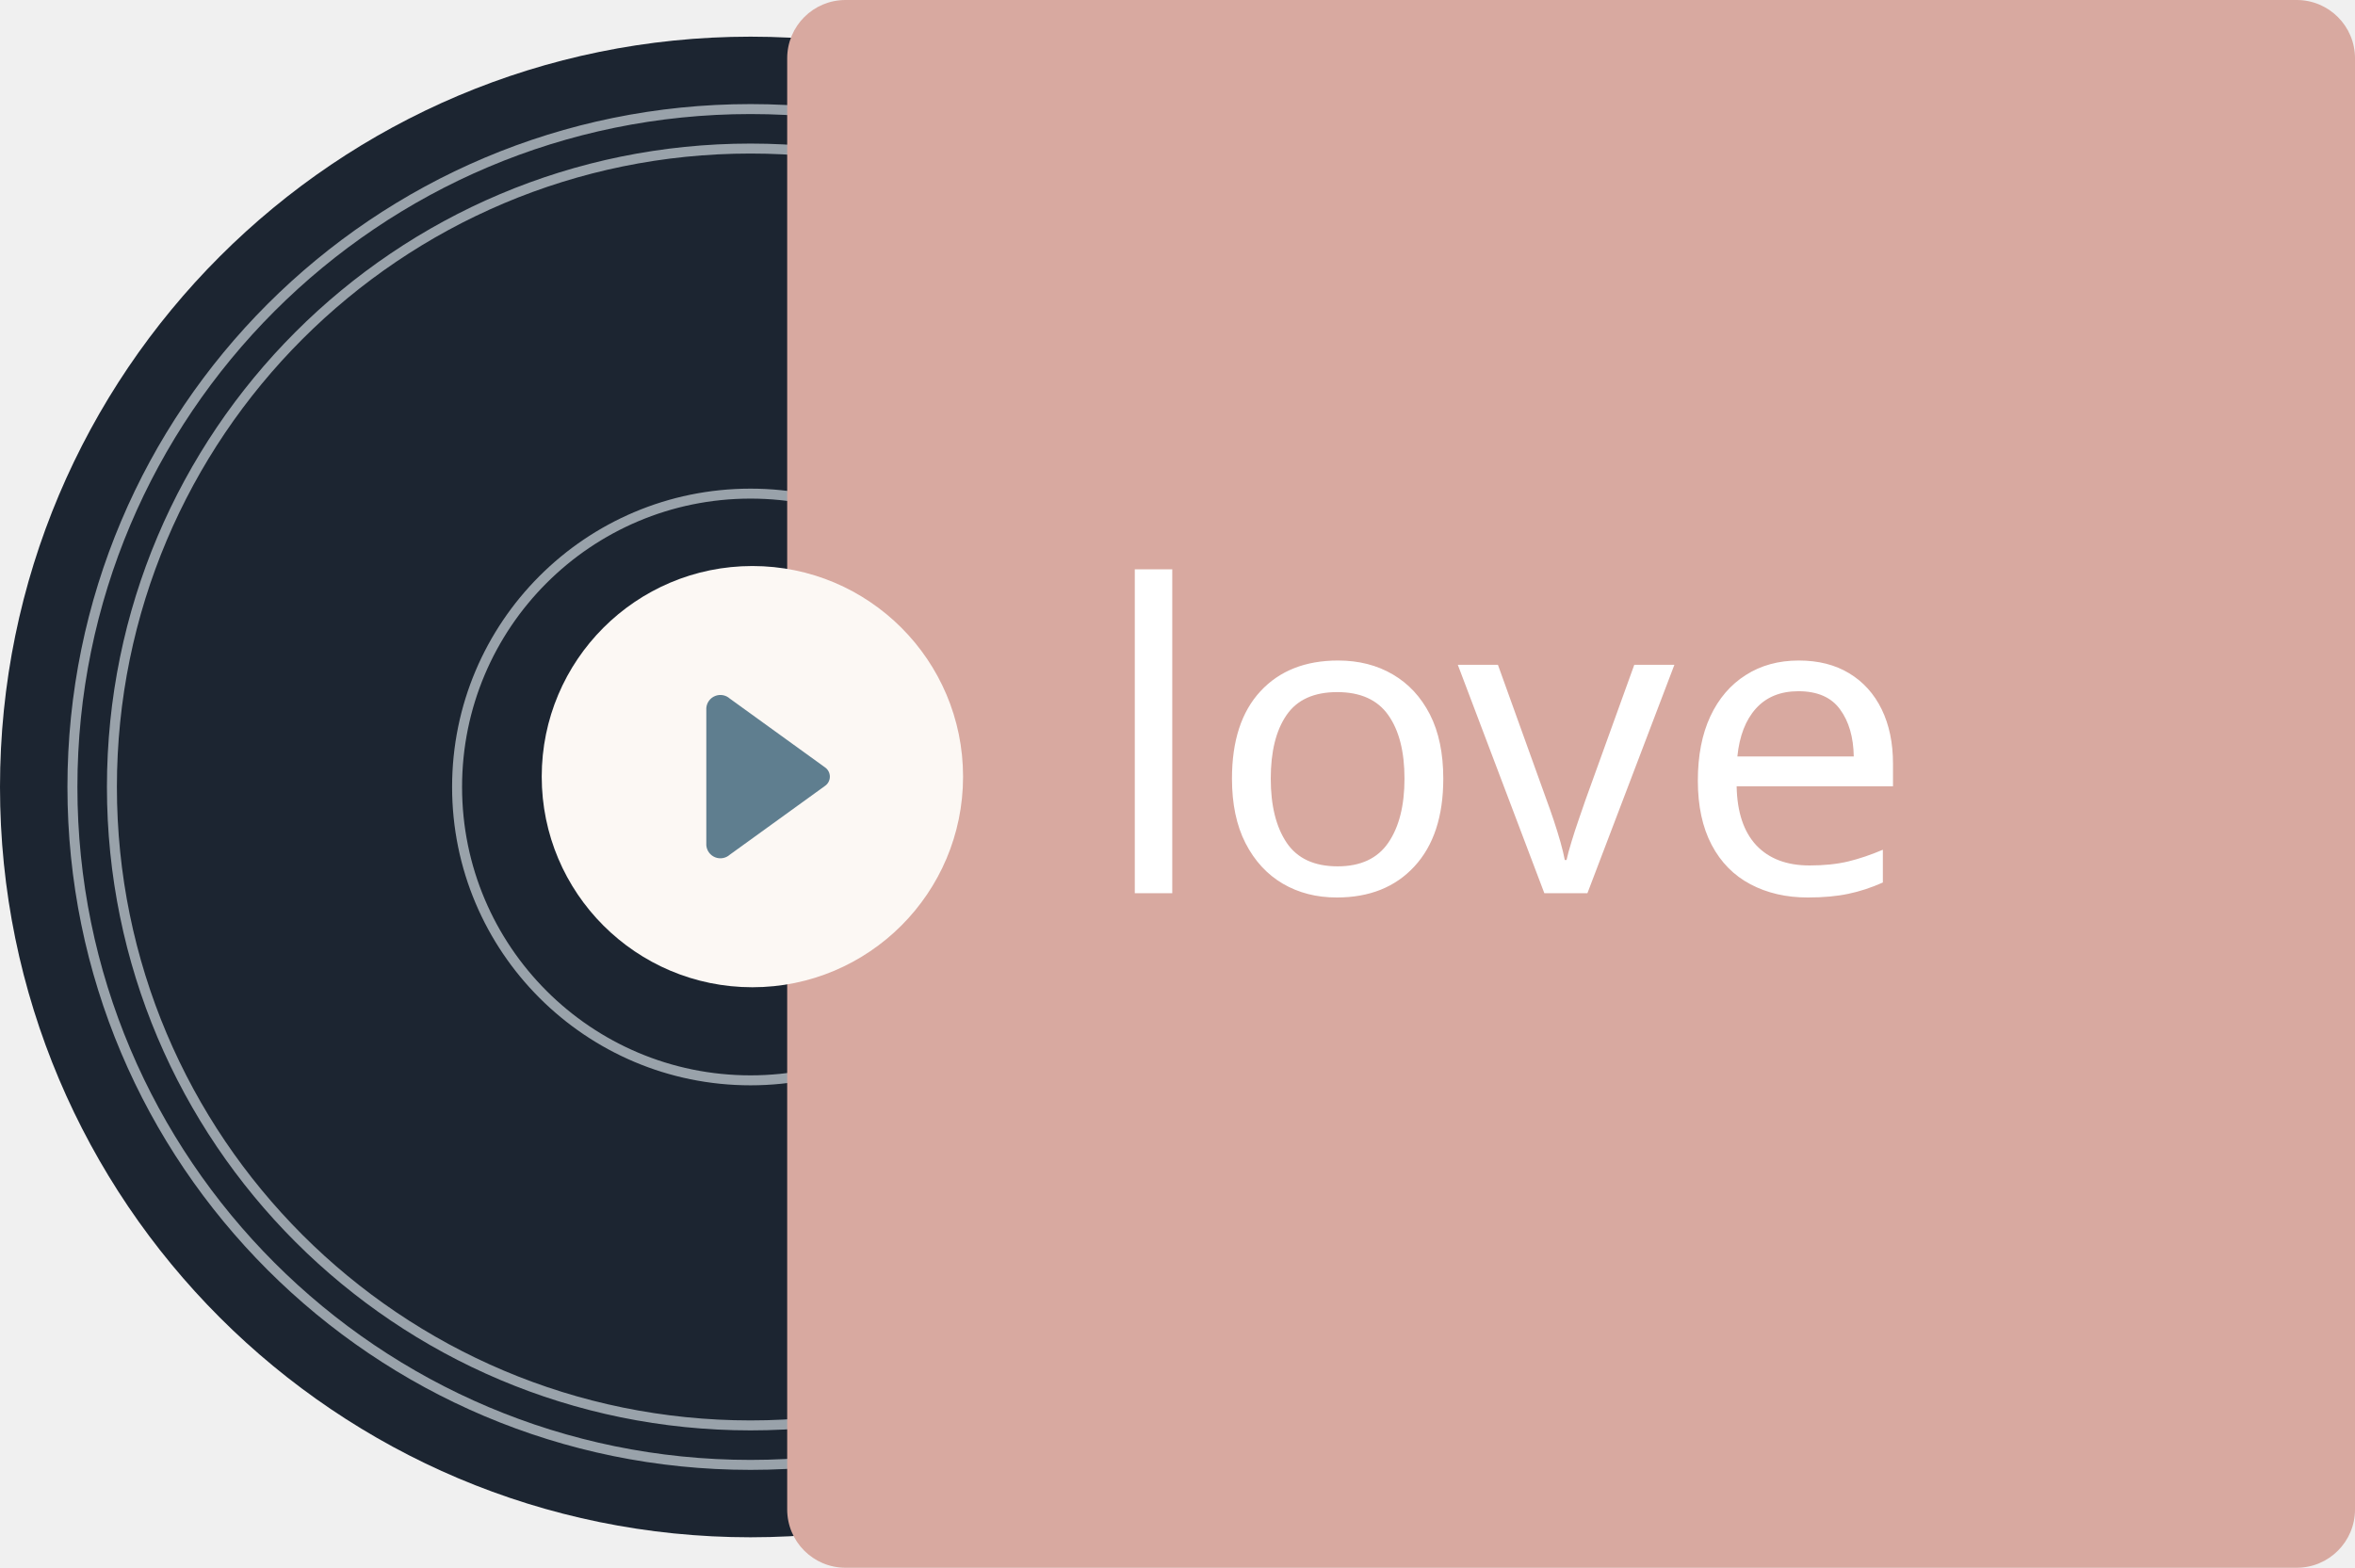
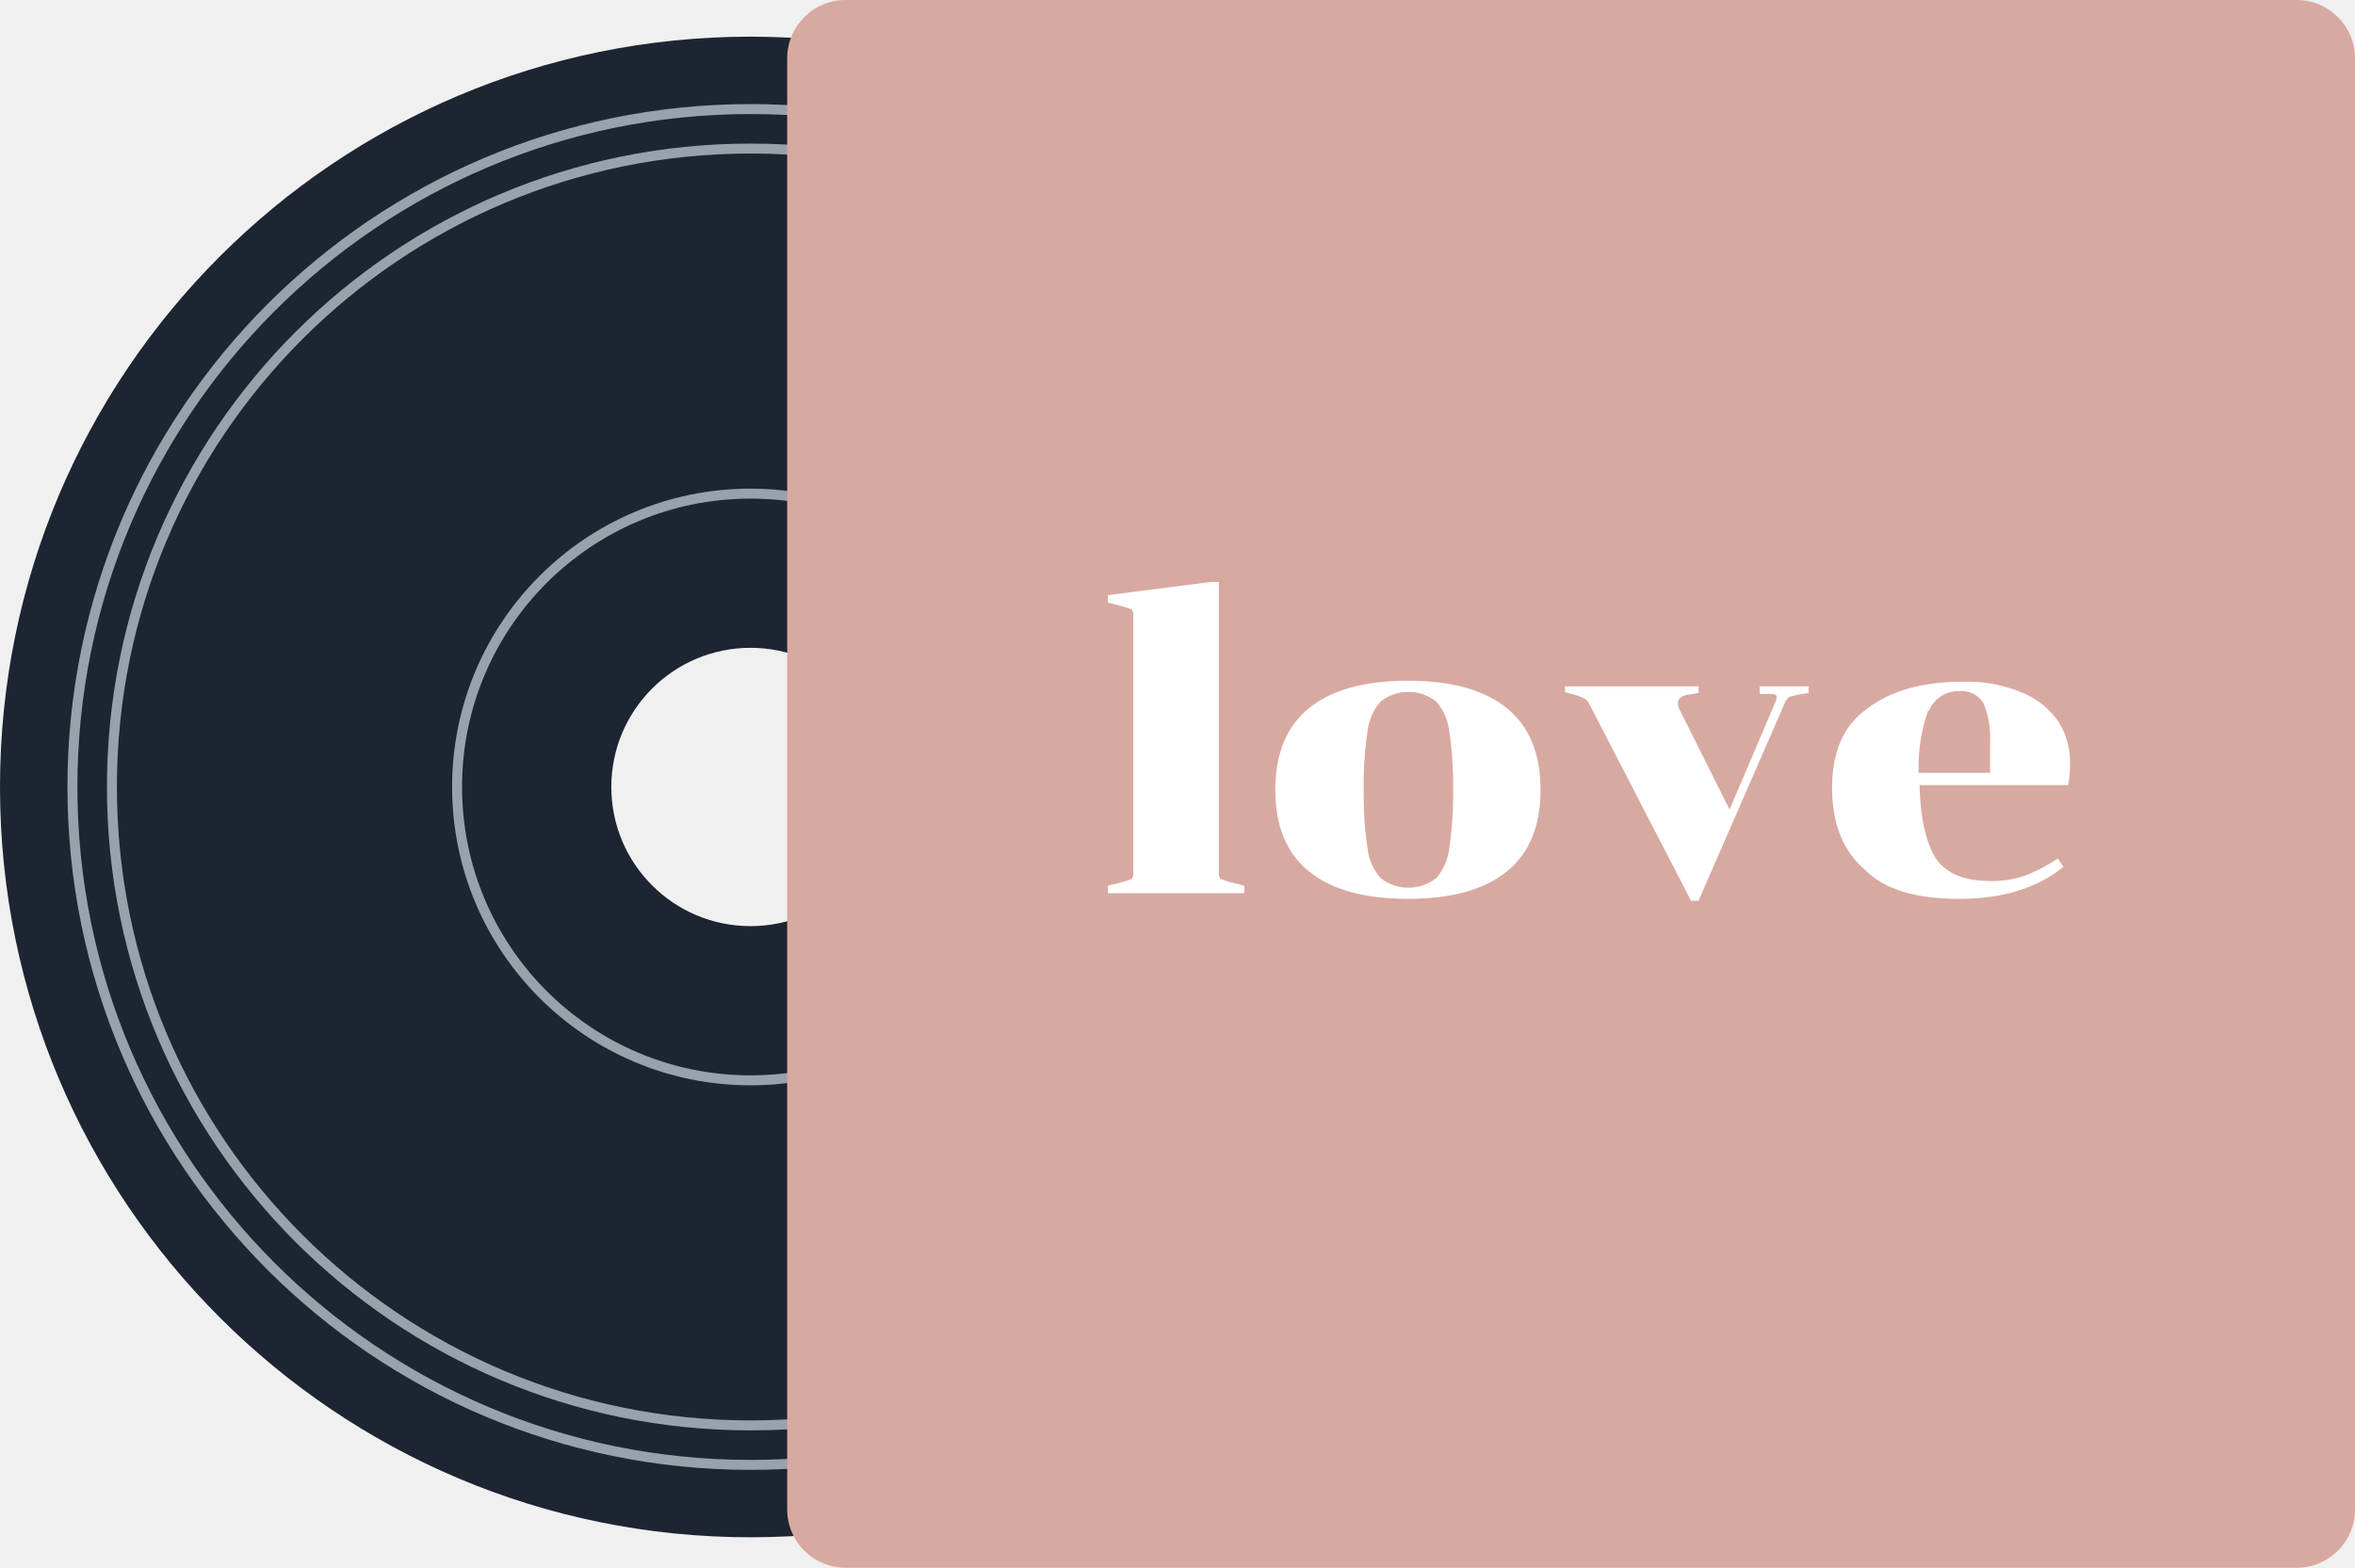
<svg xmlns="http://www.w3.org/2000/svg" viewBox="0 0 250.4 166.7">
  <defs>
-     <style>.cls-1{fill:#1c2531;}.cls-2{fill:none;stroke:#99a2aa;stroke-miterlimit:10;stroke-width:1.06px;}.cls-3{fill:#bc5e60;}.cls-4{fill:#d8a9a0;}.cls-5{fill:#fcf8f4;}.cls-6{fill:#5f7e8f;}.cls-7{font-size:45.32px;fill:#fff;font-family:Chonburi-Regular, Chonburi;}</style>
+     <style>.cls-1{fill:#1c2531;}.cls-2{fill:none;stroke:#99a2aa;stroke-miterlimit:10;stroke-width:1.06px;}.cls-3{fill:#d8a9a0;}.cls-4{fill:#fff;}</style>
  </defs>
  <g id="Layer_2" data-name="Layer 2">
    <g id="Layer_1-2" data-name="Layer 1">
-       <circle class="cls-1" cx="79.8" cy="83.7" r="79.8" />
+       <path class="cls-1" d="M79.8,3.9a79.8,79.8,0,1,0,79.8,79.8A79.8,79.8,0,0,0,79.8,3.9Zm0,94.6A14.8,14.8,0,1,1,94.6,83.7,14.8,14.8,0,0,1,79.8,98.5Z" />
      <circle class="cls-2" cx="79.8" cy="83.7" r="72.1" />
      <circle class="cls-2" cx="79.8" cy="83.7" r="67.9" />
      <circle class="cls-2" cx="79.8" cy="83.7" r="31.2" />
-       <circle class="cls-3" cx="79.8" cy="83.7" r="14.8" />
-       <rect class="cls-4" x="83.7" width="166.7" height="166.74" rx="6.2" ry="6.2" />
-       <circle class="cls-5" cx="80" cy="82.6" r="22.4" />
-       <path class="cls-6" d="M75.1,75.3V89.9a1.5,1.5,0,0,0,2.5,1l10.1-7.3a1.2,1.2,0,0,0,0-2L77.6,74.3A1.5,1.5,0,0,0,75.1,75.3Z" />
-       <text class="cls-7" transform="translate(116.8 95)">love</text>
+       <rect class="cls-3" x="83.7" width="166.7" height="166.74" rx="6.2" ry="6.2" />
+       <path class="cls-4" d="M117.8,94.2l1.6-.4.9-.3a.9.9,0,0,0,.2-.7V65.5a.9.9,0,0,0-.2-.7l-.9-.3-1.6-.4v-.8l10.9-1.4h.9V92.8a.9.9,0,0,0,.2.7l.9.3,1.6.4V95H117.8Z" />
+       <path class="cls-4" d="M160.2,92.7q-3.6,2.9-10.5,2.9t-10.5-2.9q-3.6-2.9-3.6-8.7t3.6-8.7q3.6-2.9,10.5-2.9t10.5,2.9q3.6,2.9,3.6,8.7T160.2,92.7Zm-14.8-2.5a5.8,5.8,0,0,0,1.4,3.2,4.8,4.8,0,0,0,5.9,0,5.9,5.9,0,0,0,1.4-3.2,38,38,0,0,0,.4-6.2,38,38,0,0,0-.4-6.2,5.9,5.9,0,0,0-1.4-3.2,4.8,4.8,0,0,0-5.9,0,5.8,5.8,0,0,0-1.4,3.2A37.9,37.9,0,0,0,145,84,37.9,37.9,0,0,0,145.4,90.2Z" />
+       <path class="cls-4" d="M179.4,73.9q-1,.2-1,.9a1.7,1.7,0,0,0,.2.7l5.3,10.6,4.9-11.5a1.1,1.1,0,0,0,.1-.5q0-.3-.6-.3h-1.2V73h5.2v.7l-1.2.2-.8.2a1.4,1.4,0,0,0-.5.6l-9.2,21.1h-.8L169,74.9a1.6,1.6,0,0,0-.5-.6l-.7-.3-1.4-.4V73h14.2v.7Z" />
+       <path class="cls-4" d="M205.7,91.1q1.6,2.6,5.9,2.6a10.5,10.5,0,0,0,3.8-.6,17.5,17.5,0,0,0,3.4-1.8l.6.9q-4.2,3.4-11.1,3.4t-9.9-3q-3.6-3-3.6-8.8t3.7-8.4q3.7-2.9,10.3-2.9a15.3,15.3,0,0,1,6.3,1.2,8.6,8.6,0,0,1,3.8,3.1,8,8,0,0,1,1.2,4.4,10.7,10.7,0,0,1-.2,2.3H204.1Q204.2,88.4,205.7,91.1Zm-.7-15.5a18.2,18.2,0,0,0-1,6.6h7.6V78.8a9.3,9.3,0,0,0-.7-4,2.7,2.7,0,0,0-2.6-1.3A3.4,3.4,0,0,0,205.1,75.6Z" />
    </g>
  </g>
</svg>
